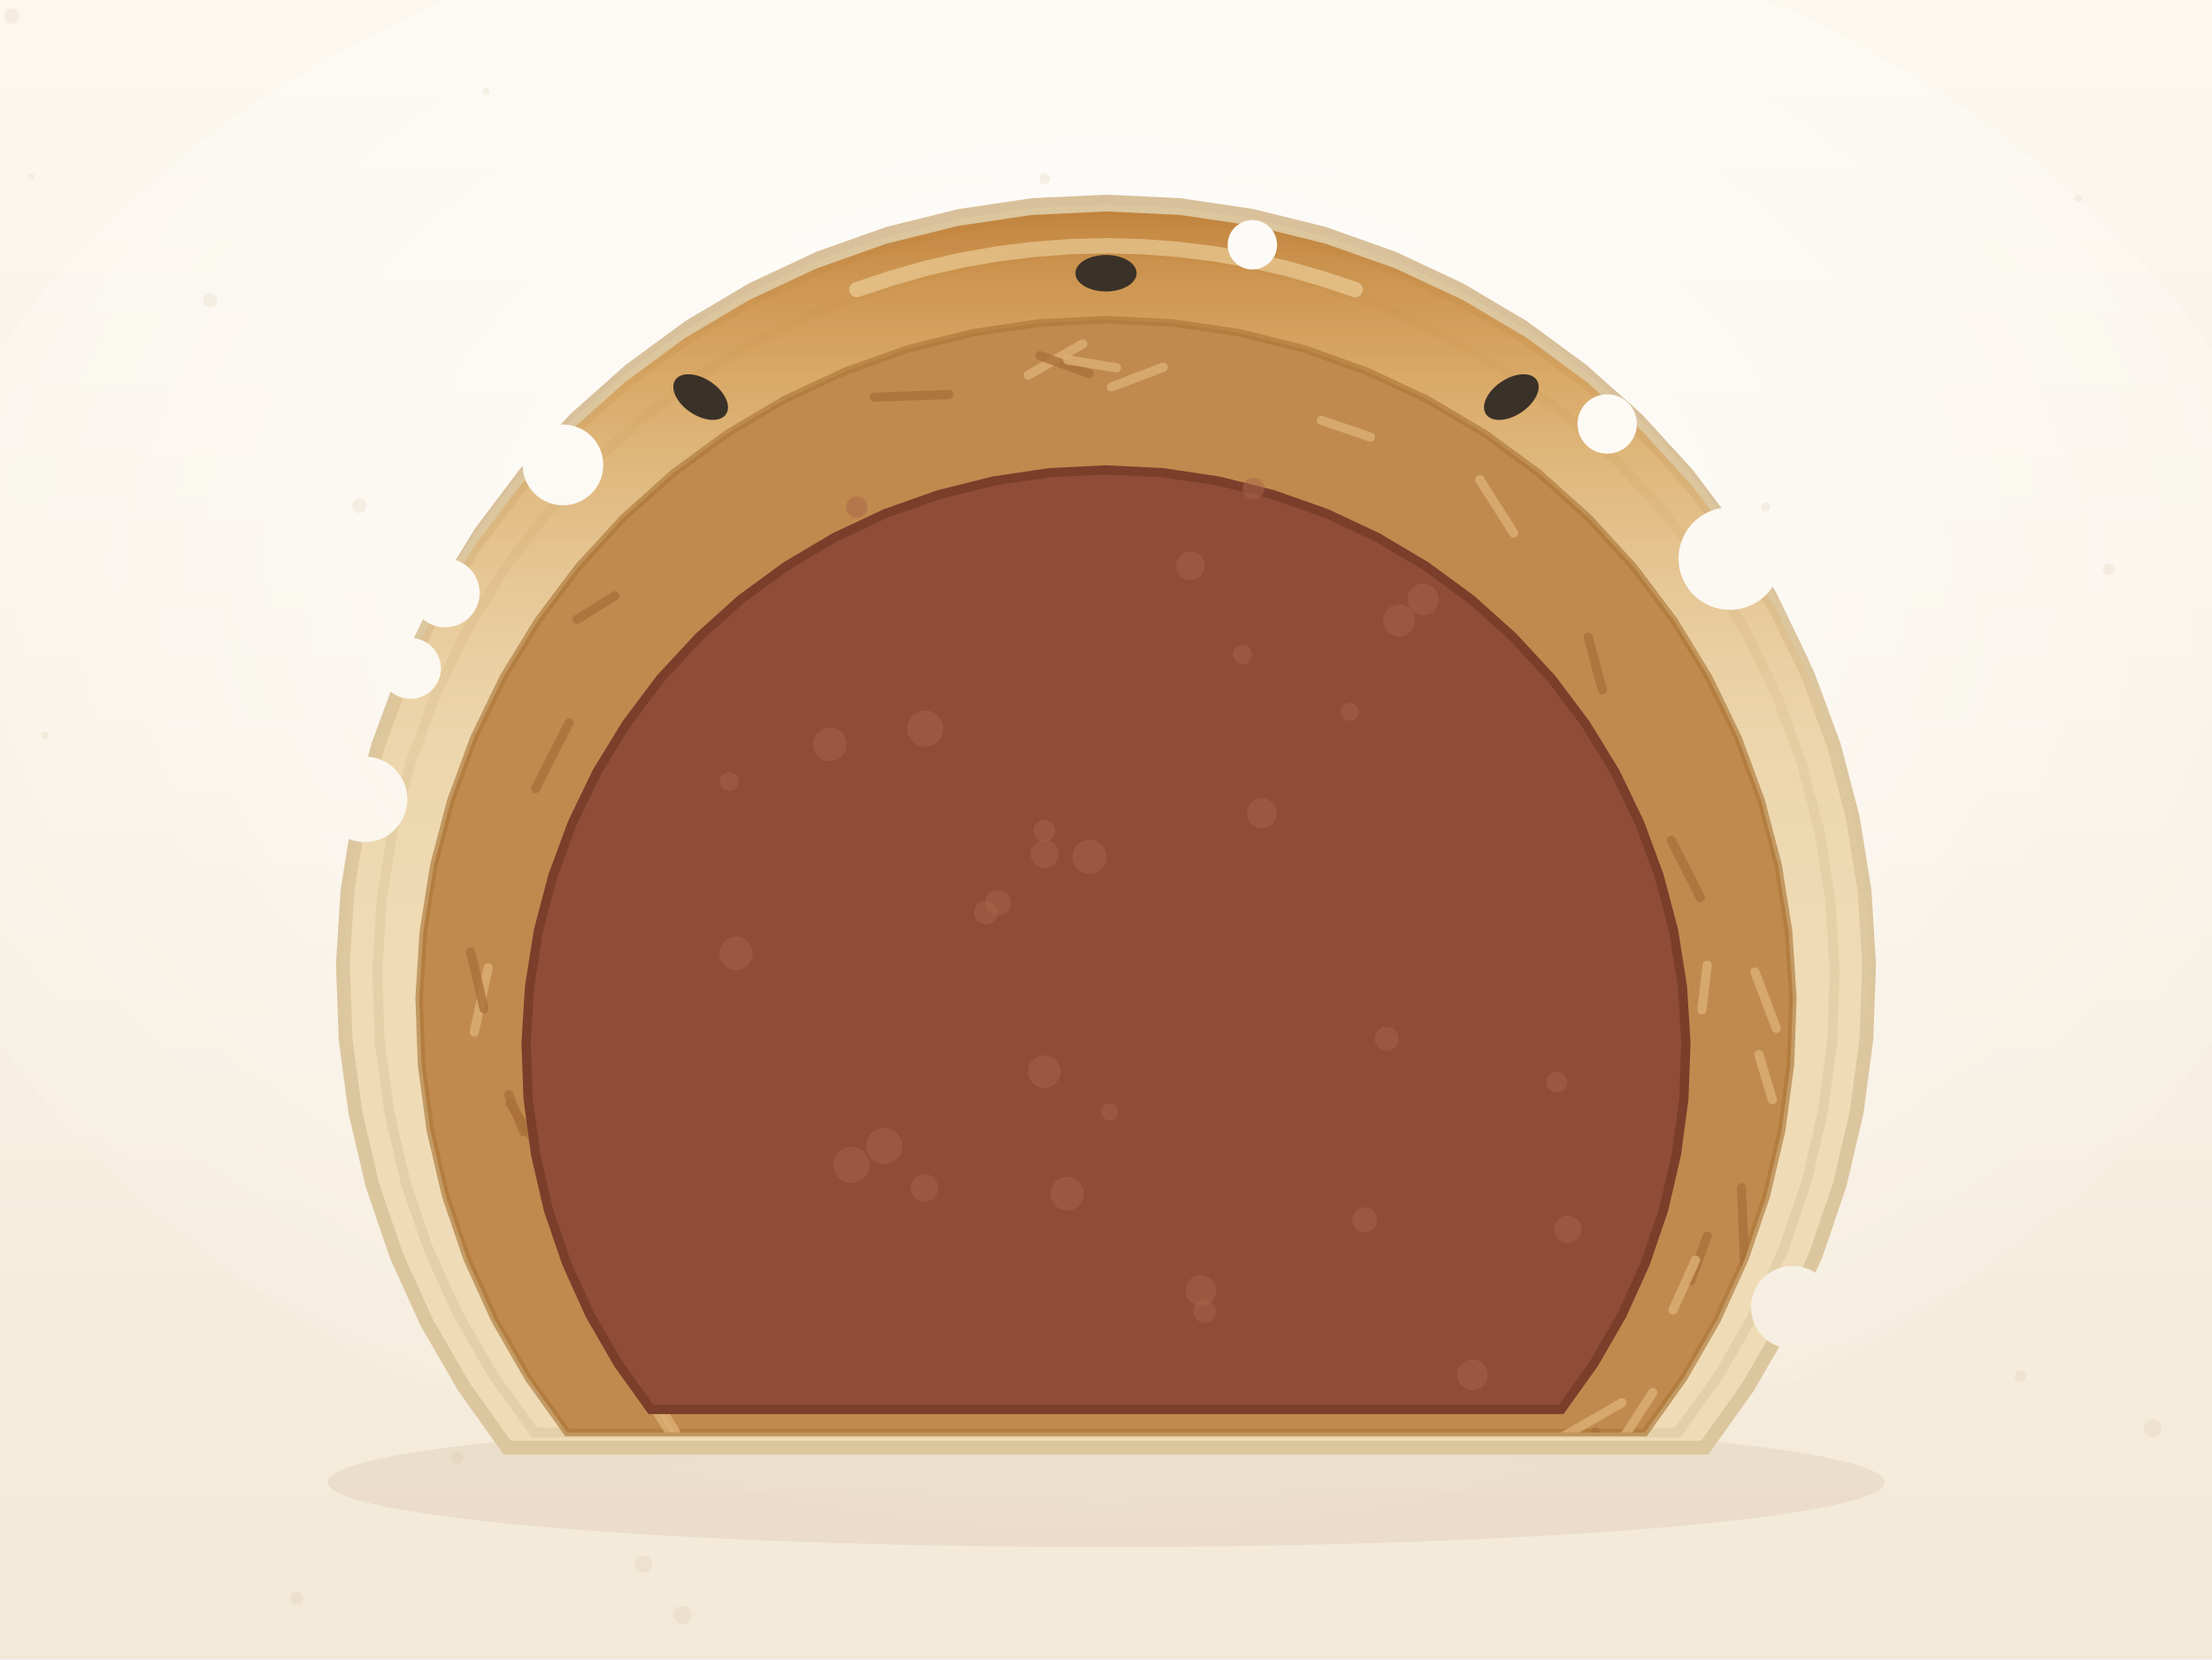
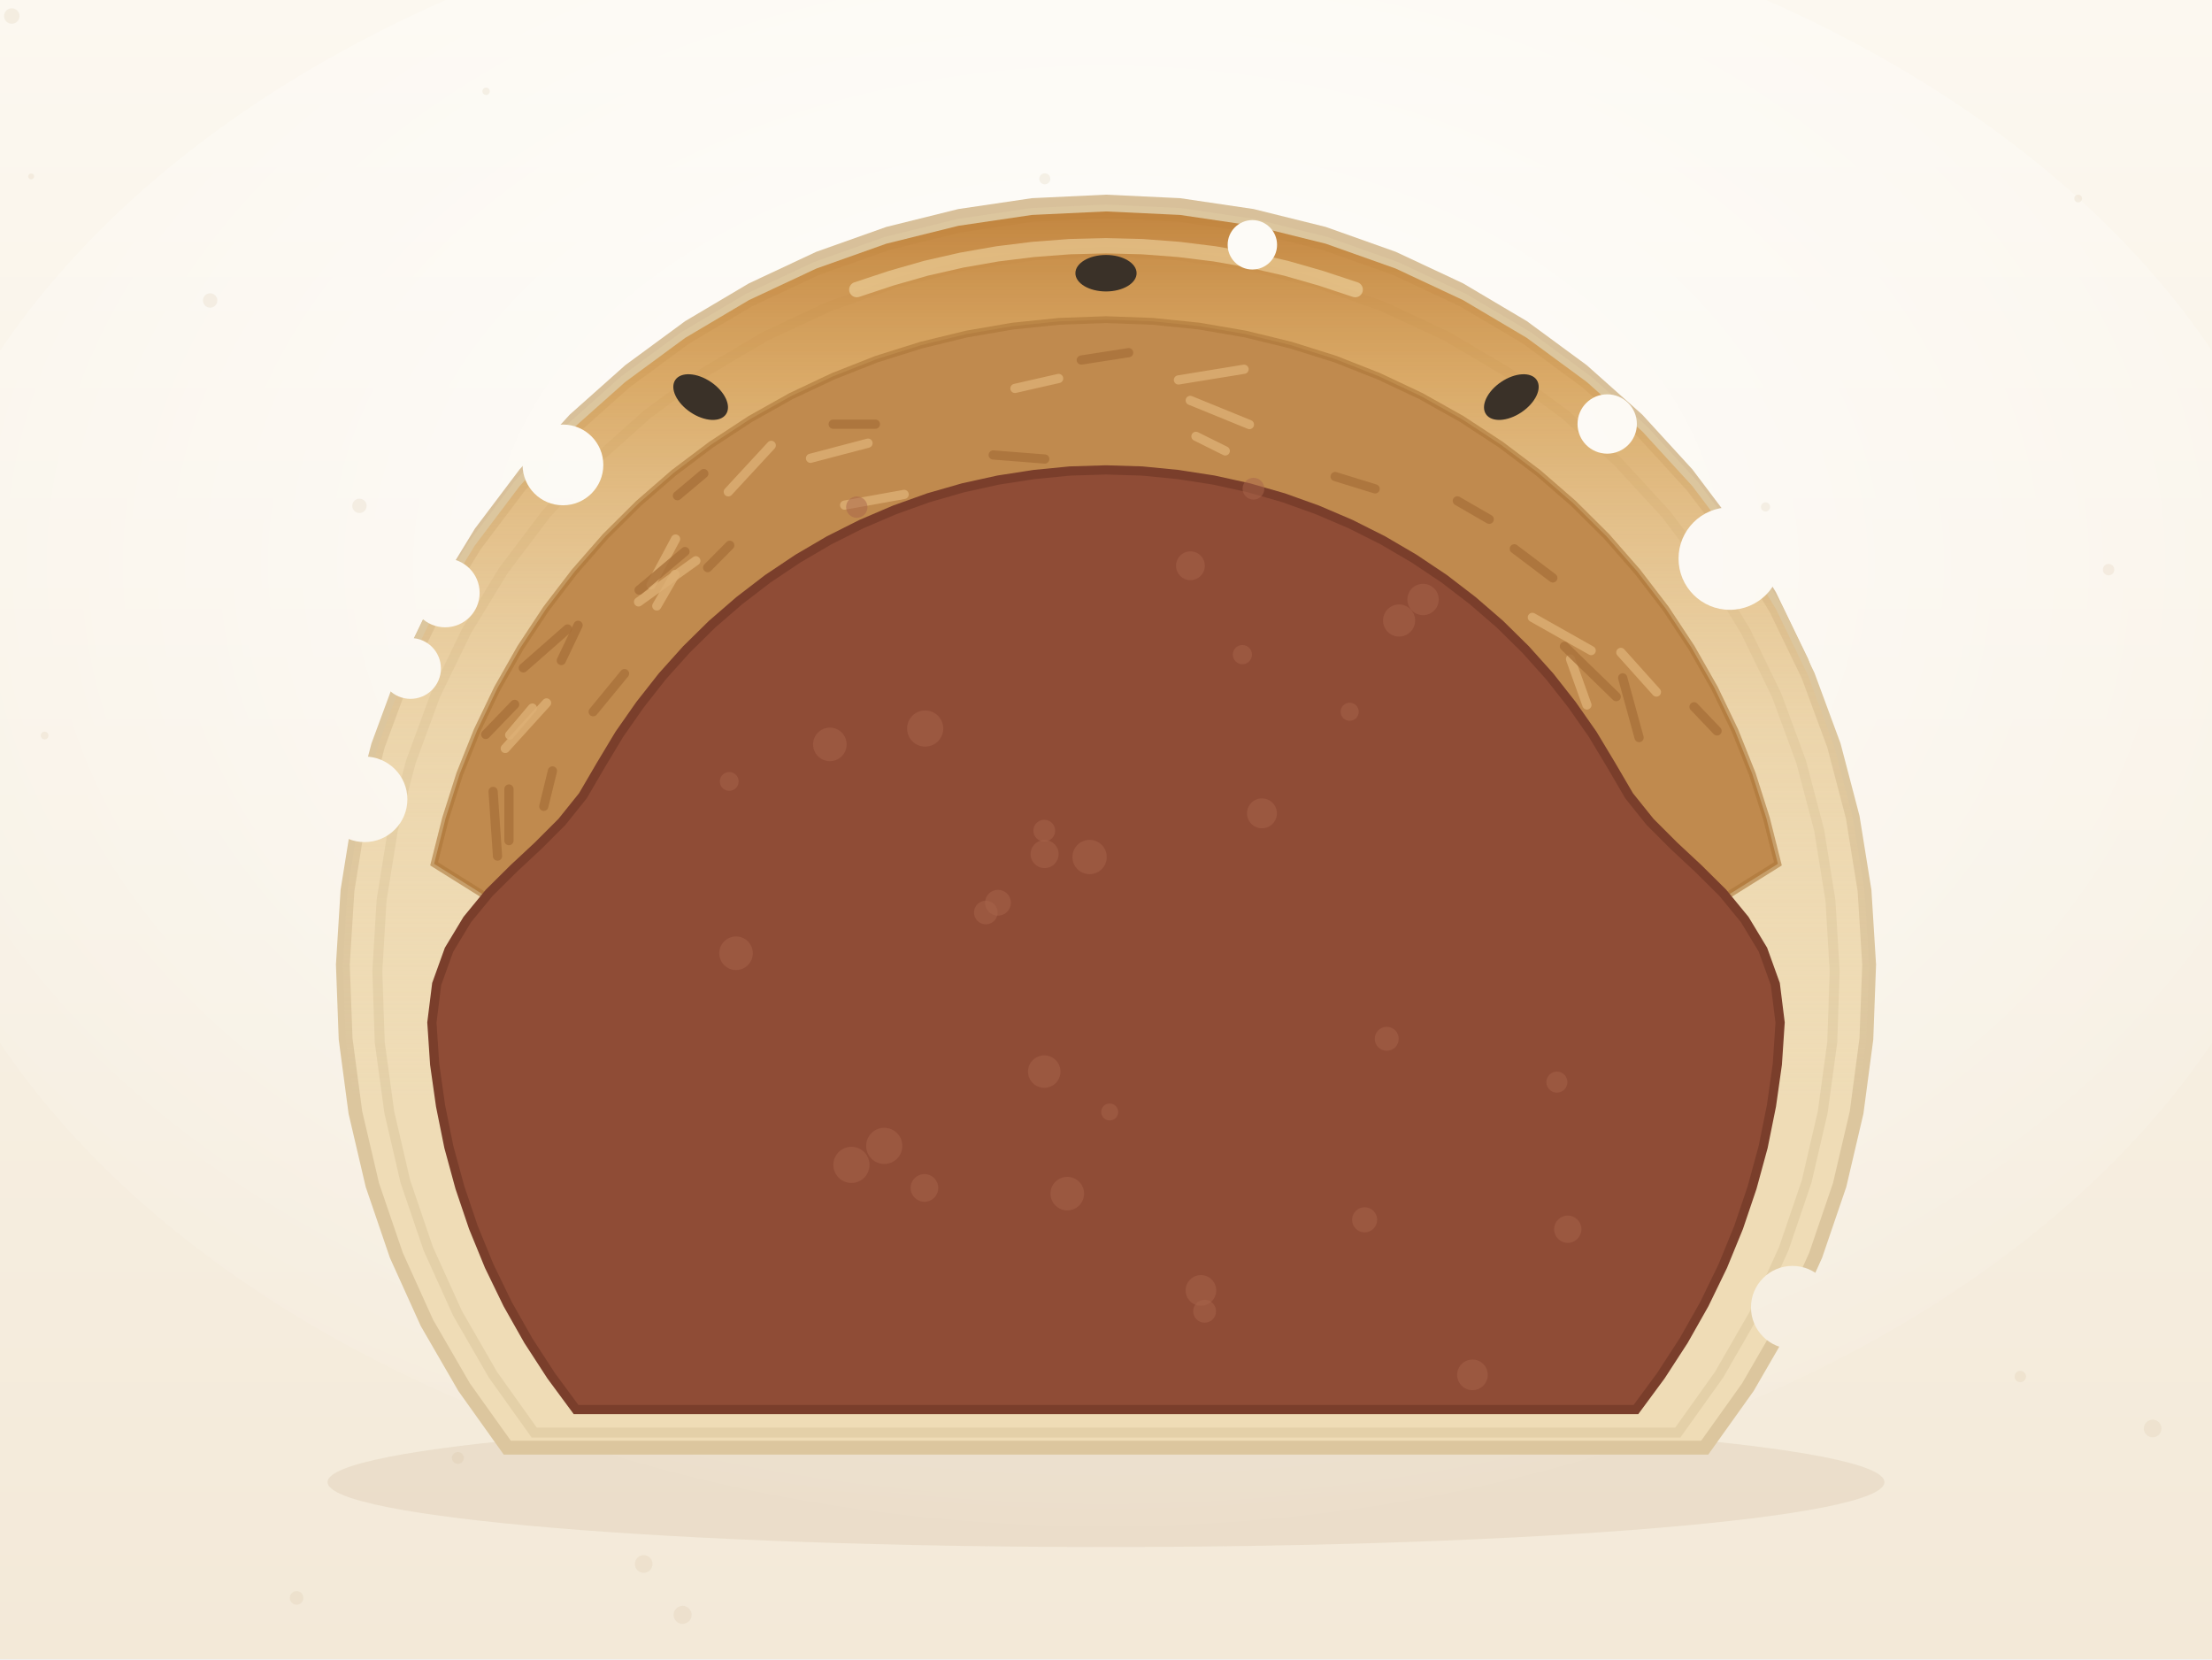
<svg xmlns="http://www.w3.org/2000/svg" viewBox="0 0 1200 900" width="1200" height="900" role="img" aria-label="红豆沙肉松酥">
  <defs>
    <linearGradient id="bg" x1="0" y1="0" x2="0" y2="1">
      <stop offset="0" stop-color="#FCF8F0" />
      <stop offset="1" stop-color="#F3E9D8" />
    </linearGradient>
    <radialGradient id="glow" cx="50%" cy="42%" r="62%">
      <stop offset="0" stop-color="#FFFFFF" stop-opacity="0.85" />
      <stop offset="1" stop-color="#FFFFFF" stop-opacity="0" />
    </radialGradient>
    <radialGradient id="yolk" cx="36%" cy="32%" r="72%">
      <stop offset="0" stop-color="#F7CE68" />
      <stop offset="1" stop-color="#DE9F1E" />
    </radialGradient>
    <radialGradient id="wash" cx="40%" cy="34%" r="70%">
      <stop offset="0" stop-color="#E9BE84" stop-opacity="0.95" />
      <stop offset="1" stop-color="#D9A75E" stop-opacity="0.75" />
    </radialGradient>
  </defs>
  <rect width="1200" height="900" fill="url(#bg)" />
  <ellipse cx="600" cy="378" rx="660" ry="450" fill="url(#glow)" />
  <circle cx="1127.4" cy="107.7" r="2.1" fill="#C9B48F" opacity="0.16" />
  <circle cx="349.2" cy="848.4" r="4.8" fill="#C9B48F" opacity="0.16" />
  <circle cx="501.6" cy="312" r="4.3" fill="#C9B48F" opacity="0.16" />
  <circle cx="884.6" cy="673.6" r="1.9" fill="#C9B48F" opacity="0.16" />
  <circle cx="798.2" cy="508" r="2.6" fill="#C9B48F" opacity="0.16" />
  <circle cx="742.2" cy="190.4" r="4.3" fill="#C9B48F" opacity="0.16" />
  <circle cx="16.9" cy="95.7" r="1.6" fill="#C9B48F" opacity="0.16" />
  <circle cx="322.1" cy="598.9" r="2.8" fill="#C9B48F" opacity="0.16" />
  <circle cx="957.8" cy="275" r="2.5" fill="#C9B48F" opacity="0.16" />
  <circle cx="24.2" cy="399" r="2.1" fill="#C9B48F" opacity="0.16" />
  <circle cx="421" cy="446" r="3" fill="#C9B48F" opacity="0.16" />
  <circle cx="248.4" cy="790.9" r="3.2" fill="#C9B48F" opacity="0.16" />
  <circle cx="6.4" cy="8.7" r="4.2" fill="#C9B48F" opacity="0.16" />
  <circle cx="195" cy="274.4" r="3.9" fill="#C9B48F" opacity="0.16" />
  <circle cx="114" cy="163" r="3.9" fill="#C9B48F" opacity="0.16" />
  <circle cx="263.7" cy="49.5" r="2" fill="#C9B48F" opacity="0.16" />
  <circle cx="1143.9" cy="309" r="3.1" fill="#C9B48F" opacity="0.16" />
  <circle cx="854.7" cy="416.4" r="1.9" fill="#C9B48F" opacity="0.16" />
  <circle cx="1096" cy="746.7" r="3.1" fill="#C9B48F" opacity="0.16" />
  <circle cx="1167.8" cy="774.9" r="4.8" fill="#C9B48F" opacity="0.16" />
  <circle cx="370.3" cy="876" r="4.9" fill="#C9B48F" opacity="0.16" />
  <circle cx="403.2" cy="525" r="5" fill="#C9B48F" opacity="0.16" />
  <circle cx="566.8" cy="97" r="3" fill="#C9B48F" opacity="0.16" />
  <circle cx="160.9" cy="866.8" r="3.7" fill="#C9B48F" opacity="0.16" />
  <circle cx="885.5" cy="509.6" r="1.7" fill="#C9B48F" opacity="0.16" />
  <circle cx="840.7" cy="300.3" r="1.9" fill="#C9B48F" opacity="0.16" />
  <g>
    <g>
      <defs>
        <mask id="nib-600-785-414" maskUnits="userSpaceOnUse" x="20.4" y="-84.1" width="1159.2" height="1159.2">
          <rect x="20.4" y="-84.1" width="1159.2" height="1159.2" fill="#fff" />
          <circle cx="241.5" cy="321.6" r="18.7" fill="#000" />
          <circle cx="679.4" cy="132.8" r="13.4" fill="#000" />
          <circle cx="972.4" cy="709.2" r="22.5" fill="#000" />
          <circle cx="222.7" cy="362.6" r="16.5" fill="#000" />
          <circle cx="305.4" cy="252.2" r="21.9" fill="#000" />
          <circle cx="938.4" cy="303" r="27.8" fill="#000" />
          <circle cx="197.8" cy="433.6" r="23.2" fill="#000" />
          <circle cx="871.9" cy="230" r="16.1" fill="#000" />
        </mask>
      </defs>
      <ellipse cx="600" cy="804" rx="422.3" ry="35.2" fill="#B79B73" opacity="0.16" />
      <g mask="url(#nib-600-785-414)">
        <path d="M 275.2 776.2 L 251.8 743.4 L 231.6 708.5 L 215 671.8 L 202 633.7 L 192.8 594.4 L 187.5 554.5 L 186 514.2 L 188.5 474 L 194.9 434.2 L 205.1 395.2 L 219.1 357.4 L 236.6 321.2 L 257.6 286.8 L 281.9 254.6 L 309.1 224.9 L 339.2 198.1 L 371.7 174.2 L 406.3 153.7 L 442.8 136.6 L 480.8 123.1 L 519.9 113.4 L 559.8 107.5 L 600 105.6 L 640.2 107.5 L 680.1 113.4 L 719.2 123.1 L 757.2 136.6 L 793.7 153.7 L 828.3 174.2 L 860.8 198.1 L 890.9 224.9 L 918.1 254.6 L 942.4 286.8 L 963.4 321.2 L 980.9 357.4 L 994.9 395.2 L 1005.1 434.2 L 1011.5 474 L 1014 514.2 L 1012.5 554.5 L 1007.2 594.4 L 998 633.7 L 985 671.8 L 968.4 708.5 L 948.2 743.4 L 924.8 776.2 Z" fill="#D8C09A" />
        <path d="M 275.2 785.3 L 251.8 752.5 L 231.6 717.6 L 215 680.9 L 202 642.8 L 192.8 603.5 L 187.5 563.6 L 186 523.3 L 188.5 483.1 L 194.9 443.3 L 205.1 404.4 L 219.1 366.5 L 236.6 330.3 L 257.6 295.9 L 281.9 263.7 L 309.1 234 L 339.2 207.2 L 371.7 183.3 L 406.3 162.8 L 442.8 145.7 L 480.8 132.2 L 519.9 122.5 L 559.8 116.6 L 600 114.7 L 640.2 116.6 L 680.1 122.5 L 719.2 132.2 L 757.2 145.7 L 793.7 162.8 L 828.3 183.3 L 860.8 207.2 L 890.9 234 L 918.1 263.7 L 942.4 295.9 L 963.4 330.3 L 980.9 366.5 L 994.9 404.4 L 1005.1 443.3 L 1011.5 483.1 L 1014 523.3 L 1012.5 563.6 L 1007.2 603.5 L 998 642.8 L 985 680.9 L 968.4 717.6 L 948.2 752.5 L 924.8 785.3 Z" fill="#EFDCB6" stroke="#DCC69E" stroke-width="7.5" />
        <path d="M 289.8 777.1 L 267.4 745.7 L 248.2 712.4 L 232.3 677.3 L 219.9 640.9 L 211.2 603.4 L 206 565.3 L 204.7 526.8 L 207 488.4 L 213.1 450.4 L 222.9 413.2 L 236.2 377.1 L 253 342.5 L 273 309.6 L 296.2 278.9 L 322.2 250.6 L 350.9 224.9 L 381.9 202.1 L 415 182.5 L 449.9 166.2 L 486.1 153.3 L 523.5 144 L 561.6 138.4 L 600 136.6 L 638.4 138.4 L 676.5 144 L 713.9 153.3 L 750.1 166.2 L 785 182.5 L 818.1 202.1 L 849.1 224.9 L 877.8 250.6 L 903.8 278.9 L 927 309.6 L 947 342.5 L 963.8 377.1 L 977.1 413.2 L 986.9 450.4 L 993 488.4 L 995.3 526.8 L 994 565.3 L 988.8 603.4 L 980.1 640.9 L 967.7 677.3 L 951.8 712.4 L 932.6 745.7 L 910.2 777.1 Z" fill="none" stroke="#E4D0A8" stroke-width="5.4" />
        <linearGradient id="wash-600-785-414" gradientUnits="userSpaceOnUse" x1="0" y1="114.7" x2="0" y2="785.3">
          <stop offset="0" stop-color="#BE7C33" stop-opacity="0.9" />
          <stop offset="0.14" stop-color="#D2974A" stop-opacity="0.72" />
          <stop offset="0.42" stop-color="#E6C795" stop-opacity="0.34" />
          <stop offset="0.72" stop-color="#EFDCB6" stop-opacity="0" />
        </linearGradient>
        <path d="M 275.2 785.3 L 251.8 752.5 L 231.6 717.6 L 215 680.9 L 202 642.8 L 192.8 603.5 L 187.5 563.6 L 186 523.3 L 188.5 483.1 L 194.9 443.3 L 205.1 404.4 L 219.1 366.5 L 236.6 330.3 L 257.6 295.9 L 281.9 263.7 L 309.1 234 L 339.2 207.2 L 371.7 183.3 L 406.3 162.8 L 442.8 145.7 L 480.8 132.2 L 519.9 122.5 L 559.8 116.6 L 600 114.7 L 640.2 116.6 L 680.1 122.5 L 719.2 132.2 L 757.2 145.7 L 793.7 162.8 L 828.3 183.3 L 860.8 207.2 L 890.9 234 L 918.1 263.7 L 942.4 295.9 L 963.4 330.3 L 980.9 366.5 L 994.9 404.4 L 1005.1 443.3 L 1011.5 483.1 L 1014 523.3 L 1012.5 563.6 L 1007.2 603.5 L 998 642.8 L 985 680.9 L 968.4 717.6 L 948.2 752.5 L 924.8 785.3 Z" fill="url(#wash-600-785-414)" />
        <path d="M 464.8 157.1 L 483.5 150.9 L 502.4 145.5 L 521.7 141.1 L 541.1 137.7 L 560.6 135.3 L 580.3 133.8 L 600 133.3 L 619.7 133.8 L 639.4 135.3 L 658.9 137.7 L 678.3 141.1 L 697.6 145.5 L 716.5 150.9 L 735.2 157.1" fill="none" stroke="#F7E3B4" stroke-width="8.3" stroke-linecap="round" opacity="0.5" />
        <clipPath id="floss-600-785-414">
-           <path d="M 307.7 777.1 L 286.6 747.5 L 268.5 716.1 L 253.5 683.1 L 241.8 648.8 L 233.5 613.4 L 228.7 577.5 L 227.4 541.3 L 229.7 505.1 L 235.4 469.3 L 244.6 434.2 L 257.2 400.1 L 273 367.5 L 291.9 336.6 L 313.7 307.6 L 338.2 280.9 L 365.2 256.7 L 394.5 235.2 L 425.7 216.7 L 458.5 201.4 L 492.7 189.2 L 527.9 180.5 L 563.8 175.2 L 600 173.4 L 636.2 175.2 L 672.1 180.5 L 707.3 189.2 L 741.5 201.4 L 774.3 216.7 L 805.5 235.2 L 834.8 256.7 L 861.8 280.9 L 886.3 307.6 L 908.1 336.6 L 927 367.5 L 942.8 400.1 L 955.4 434.2 L 964.6 469.3 L 970.3 505.1 L 972.6 541.3 L 971.3 577.5 L 966.5 613.4 L 958.2 648.8 L 946.5 683.1 L 931.5 716.1 L 913.4 747.5 L 892.3 777.1 Z" />
+           <path d="M 235.5 468.6 L 241.7 444 L 249.4 419.8 L 258.8 396.3 L 269.8 373.4 L 282.3 351.4 L 296.3 330.2 L 311.7 310.1 L 328.4 291 L 346.4 273.1 L 365.5 256.5 L 385.8 241.2 L 407 227.3 L 429.1 214.9 L 452 204.1 L 475.6 194.8 L 499.8 187.2 L 524.4 181.2 L 549.4 176.9 L 574.7 174.3 L 600 173.4 L 625.3 174.3 L 650.6 176.9 L 675.6 181.2 L 700.2 187.2 L 724.4 194.8 L 748 204.1 L 770.9 214.9 L 793 227.3 L 814.2 241.2 L 834.5 256.5 L 853.6 273.1 L 871.6 291 L 888.3 310.1 L 903.7 330.2 L 917.7 351.4 L 930.2 373.4 L 941.2 396.3 L 950.6 419.8 L 958.3 444 L 964.5 468.6 L 907.8 504.1 L 902.6 483.4 L 896 463 L 888.1 443.1 L 878.8 423.8 L 868.3 405.2 L 856.5 387.3 L 843.5 370.3 L 829.4 354.2 L 814.2 339.1 L 798 325 L 780.9 312.1 L 763 300.4 L 744.3 290 L 725 280.8 L 705 273 L 684.6 266.5 L 663.8 261.5 L 642.7 257.8 L 621.4 255.7 L 600 254.9 L 578.6 255.7 L 557.3 257.8 L 536.2 261.5 L 515.4 266.5 L 495 273 L 475 280.8 L 455.7 290 L 437 300.4 L 419.1 312.1 L 402 325 L 385.8 339.1 L 370.6 354.2 L 356.5 370.3 L 343.5 387.3 L 331.7 405.2 L 321.2 423.8 L 311.9 443.1 L 304 463 L 297.4 483.4 L 292.2 504.1 Z" />
        </clipPath>
-         <path d="M 307.7 777.1 L 286.6 747.5 L 268.5 716.1 L 253.5 683.1 L 241.8 648.8 L 233.5 613.4 L 228.7 577.5 L 227.4 541.3 L 229.7 505.1 L 235.4 469.3 L 244.6 434.2 L 257.2 400.1 L 273 367.5 L 291.9 336.6 L 313.7 307.6 L 338.2 280.9 L 365.2 256.7 L 394.5 235.2 L 425.7 216.7 L 458.5 201.4 L 492.7 189.2 L 527.9 180.5 L 563.8 175.2 L 600 173.4 L 636.2 175.2 L 672.1 180.5 L 707.3 189.2 L 741.5 201.4 L 774.3 216.7 L 805.5 235.2 L 834.8 256.7 L 861.8 280.9 L 886.3 307.6 L 908.1 336.6 L 927 367.5 L 942.8 400.1 L 955.4 434.2 L 964.6 469.3 L 970.3 505.1 L 972.6 541.3 L 971.3 577.5 L 966.5 613.4 L 958.2 648.8 L 946.5 683.1 L 931.5 716.1 L 913.4 747.5 L 892.3 777.1 Z" fill="#C08A4E" />
-         <path d="M 307.7 777.1 L 286.6 747.5 L 268.5 716.1 L 253.5 683.1 L 241.8 648.8 L 233.5 613.4 L 228.7 577.5 L 227.4 541.3 L 229.7 505.1 L 235.4 469.3 L 244.6 434.2 L 257.2 400.1 L 273 367.5 L 291.9 336.6 L 313.7 307.6 L 338.2 280.9 L 365.2 256.7 L 394.5 235.2 L 425.7 216.7 L 458.5 201.4 L 492.7 189.2 L 527.9 180.5 L 563.8 175.2 L 600 173.4 L 636.2 175.2 L 672.1 180.5 L 707.3 189.2 L 741.5 201.4 L 774.3 216.7 L 805.5 235.2 L 834.8 256.7 L 861.8 280.9 L 886.3 307.6 L 908.1 336.6 L 927 367.5 L 942.8 400.1 L 955.4 434.2 L 964.6 469.3 L 970.3 505.1 L 972.6 541.3 L 971.3 577.5 L 966.5 613.4 L 958.2 648.8 L 946.5 683.1 L 931.5 716.1 L 913.4 747.5 L 892.3 777.1 Z" fill="none" stroke="#AC7638" stroke-width="4.1" opacity="0.65" />
+         <path d="M 235.5 468.6 L 241.7 444 L 249.4 419.8 L 258.8 396.3 L 269.8 373.4 L 282.3 351.4 L 296.3 330.2 L 311.7 310.1 L 328.4 291 L 346.4 273.1 L 365.5 256.5 L 385.8 241.2 L 407 227.3 L 429.1 214.9 L 452 204.1 L 475.6 194.8 L 499.8 187.2 L 524.4 181.2 L 549.4 176.9 L 574.7 174.3 L 600 173.4 L 625.3 174.3 L 650.6 176.9 L 675.6 181.2 L 700.2 187.2 L 724.4 194.8 L 748 204.1 L 770.9 214.9 L 793 227.3 L 814.2 241.2 L 834.5 256.5 L 853.6 273.1 L 871.6 291 L 888.3 310.1 L 903.7 330.2 L 917.7 351.4 L 930.2 373.4 L 941.2 396.3 L 950.6 419.8 L 958.3 444 L 964.5 468.6 L 907.8 504.1 L 902.6 483.4 L 896 463 L 888.1 443.1 L 878.8 423.8 L 868.3 405.2 L 856.5 387.3 L 843.5 370.3 L 829.4 354.2 L 814.2 339.1 L 798 325 L 780.9 312.1 L 763 300.4 L 744.3 290 L 725 280.8 L 705 273 L 684.6 266.5 L 663.8 261.5 L 642.7 257.8 L 621.4 255.7 L 600 254.9 L 578.6 255.7 L 557.3 257.8 L 536.2 261.5 L 515.4 266.5 L 495 273 L 475 280.8 L 455.7 290 L 437 300.4 L 419.1 312.1 L 402 325 L 385.8 339.1 L 370.6 354.2 L 356.5 370.3 L 343.5 387.3 L 331.7 405.2 L 321.2 423.8 L 311.9 443.1 L 304 463 L 297.4 483.4 L 292.2 504.1 Z" fill="#C08A4E" />
+         <path d="M 235.5 468.6 L 241.7 444 L 249.4 419.8 L 258.8 396.3 L 269.8 373.4 L 282.3 351.4 L 296.3 330.2 L 311.7 310.1 L 328.4 291 L 346.4 273.1 L 365.5 256.5 L 385.8 241.2 L 407 227.3 L 429.1 214.9 L 452 204.1 L 475.6 194.8 L 499.8 187.2 L 524.4 181.2 L 549.4 176.9 L 574.7 174.3 L 600 173.4 L 625.3 174.3 L 650.6 176.9 L 675.6 181.2 L 700.2 187.2 L 724.4 194.8 L 748 204.1 L 770.9 214.9 L 793 227.3 L 814.2 241.2 L 834.5 256.5 L 853.6 273.1 L 871.6 291 L 888.3 310.1 L 903.7 330.2 L 917.7 351.4 L 930.2 373.4 L 941.2 396.3 L 950.6 419.8 L 958.3 444 L 964.5 468.6 L 907.8 504.1 L 902.6 483.4 L 896 463 L 888.1 443.1 L 878.8 423.8 L 868.3 405.2 L 856.5 387.3 L 843.5 370.3 L 829.4 354.2 L 814.2 339.1 L 798 325 L 780.9 312.1 L 763 300.4 L 744.3 290 L 725 280.8 L 705 273 L 684.6 266.5 L 663.8 261.5 L 642.7 257.8 L 621.4 255.7 L 600 254.9 L 578.6 255.7 L 557.3 257.8 L 536.2 261.5 L 515.4 266.5 L 495 273 L 475 280.8 L 455.7 290 L 437 300.4 L 419.1 312.1 L 402 325 L 385.8 339.1 L 370.6 354.2 L 356.5 370.3 L 343.5 387.3 L 331.7 405.2 L 321.2 423.8 L 311.9 443.1 L 304 463 L 297.4 483.4 L 292.2 504.1 Z" fill="none" stroke="#AC7638" stroke-width="3.7" opacity="0.6" />
        <g clip-path="url(#floss-600-785-414)">
-           <line x1="290.5" y1="427.8" x2="308.7" y2="392.2" stroke="#A9713A" stroke-width="5" stroke-linecap="round" opacity="0.8" />
-           <line x1="474.3" y1="215.5" x2="514.7" y2="214" stroke="#A9713A" stroke-width="5" stroke-linecap="round" opacity="0.8" />
-           <line x1="802.8" y1="260.2" x2="821.1" y2="289.1" stroke="#DDAF74" stroke-width="5" stroke-linecap="round" opacity="0.8" />
-           <line x1="446.6" y1="861.8" x2="416.2" y2="835.8" stroke="#A9713A" stroke-width="5" stroke-linecap="round" opacity="0.8" />
-           <line x1="796.1" y1="850.9" x2="765.5" y2="870.9" stroke="#DDAF74" stroke-width="5" stroke-linecap="round" opacity="0.8" />
-           <line x1="605.5" y1="898.2" x2="567.2" y2="911.1" stroke="#DDAF74" stroke-width="5" stroke-linecap="round" opacity="0.8" />
-           <line x1="865.7" y1="776.8" x2="853.7" y2="800" stroke="#A9713A" stroke-width="5" stroke-linecap="round" opacity="0.8" />
-           <line x1="416.2" y1="818.2" x2="392.7" y2="790.9" stroke="#DDAF74" stroke-width="5" stroke-linecap="round" opacity="0.8" />
-           <line x1="557.8" y1="203.5" x2="587.4" y2="186.5" stroke="#DDAF74" stroke-width="5" stroke-linecap="round" opacity="0.8" />
-           <line x1="954.2" y1="572.1" x2="961.5" y2="596.5" stroke="#DDAF74" stroke-width="5" stroke-linecap="round" opacity="0.8" />
-           <line x1="432.9" y1="837.3" x2="405.3" y2="806.9" stroke="#A9713A" stroke-width="5" stroke-linecap="round" opacity="0.8" />
-           <line x1="367.3" y1="783.2" x2="344.8" y2="747.3" stroke="#DDAF74" stroke-width="5" stroke-linecap="round" opacity="0.8" />
-           <line x1="896.6" y1="755.4" x2="875" y2="788.8" stroke="#DDAF74" stroke-width="5" stroke-linecap="round" opacity="0.8" />
-           <line x1="681.3" y1="875.7" x2="652.7" y2="877.3" stroke="#DDAF74" stroke-width="5" stroke-linecap="round" opacity="0.8" />
-           <line x1="563.8" y1="877.9" x2="521.7" y2="880.7" stroke="#DDAF74" stroke-width="5" stroke-linecap="round" opacity="0.8" />
-           <line x1="284" y1="613.9" x2="276" y2="593.8" stroke="#A9713A" stroke-width="5" stroke-linecap="round" opacity="0.8" />
-           <line x1="926.2" y1="670.5" x2="917.2" y2="694.8" stroke="#A9713A" stroke-width="5" stroke-linecap="round" opacity="0.8" />
-           <line x1="257.3" y1="559.9" x2="264.8" y2="525" stroke="#DDAF74" stroke-width="5" stroke-linecap="round" opacity="0.8" />
-           <line x1="726.2" y1="866.7" x2="703.5" y2="868.3" stroke="#A9713A" stroke-width="5" stroke-linecap="round" opacity="0.8" />
-           <line x1="906.7" y1="455.8" x2="922.4" y2="486.9" stroke="#A9713A" stroke-width="5" stroke-linecap="round" opacity="0.8" />
-           <line x1="819.6" y1="794.5" x2="804.6" y2="814.6" stroke="#A9713A" stroke-width="5" stroke-linecap="round" opacity="0.8" />
-           <line x1="402.6" y1="795.1" x2="383" y2="789.4" stroke="#DDAF74" stroke-width="5" stroke-linecap="round" opacity="0.8" />
-           <line x1="952.1" y1="527.3" x2="963.6" y2="557.8" stroke="#DDAF74" stroke-width="5" stroke-linecap="round" opacity="0.8" />
-           <line x1="560.4" y1="878.3" x2="527.6" y2="860.9" stroke="#A9713A" stroke-width="5" stroke-linecap="round" opacity="0.8" />
-           <line x1="944.7" y1="644.3" x2="946.5" y2="685.7" stroke="#A9713A" stroke-width="5" stroke-linecap="round" opacity="0.8" />
-           <line x1="601.4" y1="904.8" x2="580.8" y2="911" stroke="#A9713A" stroke-width="5" stroke-linecap="round" opacity="0.8" />
-           <line x1="926.1" y1="523.6" x2="923.3" y2="547.8" stroke="#DDAF74" stroke-width="5" stroke-linecap="round" opacity="0.8" />
-           <line x1="417.5" y1="816.4" x2="380.1" y2="808.3" stroke="#DDAF74" stroke-width="5" stroke-linecap="round" opacity="0.8" />
-           <line x1="716.8" y1="228" x2="743.5" y2="237.1" stroke="#DDAF74" stroke-width="5" stroke-linecap="round" opacity="0.8" />
-           <line x1="375.3" y1="791.5" x2="355.4" y2="758.6" stroke="#DDAF74" stroke-width="5" stroke-linecap="round" opacity="0.8" />
-           <line x1="427" y1="830.7" x2="405.8" y2="799.4" stroke="#DDAF74" stroke-width="5" stroke-linecap="round" opacity="0.8" />
-           <line x1="603" y1="209.9" x2="631" y2="199.2" stroke="#DDAF74" stroke-width="5" stroke-linecap="round" opacity="0.8" />
-           <line x1="262.6" y1="547.2" x2="255.3" y2="516.4" stroke="#A9713A" stroke-width="5" stroke-linecap="round" opacity="0.8" />
-           <line x1="879.9" y1="760.9" x2="843.5" y2="781.9" stroke="#DDAF74" stroke-width="5" stroke-linecap="round" opacity="0.8" />
-           <line x1="760.7" y1="823.5" x2="742.1" y2="845.6" stroke="#A9713A" stroke-width="5" stroke-linecap="round" opacity="0.8" />
-           <line x1="293.6" y1="624.6" x2="276.6" y2="598.6" stroke="#A9713A" stroke-width="5" stroke-linecap="round" opacity="0.8" />
-           <line x1="564.2" y1="192.9" x2="590.8" y2="202.7" stroke="#A9713A" stroke-width="5" stroke-linecap="round" opacity="0.8" />
-           <line x1="827.1" y1="804.5" x2="804.6" y2="819.8" stroke="#A9713A" stroke-width="5" stroke-linecap="round" opacity="0.8" />
-           <line x1="414.3" y1="864.4" x2="381.9" y2="843.1" stroke="#DDAF74" stroke-width="5" stroke-linecap="round" opacity="0.8" />
-           <line x1="489.3" y1="865.9" x2="466" y2="862" stroke="#DDAF74" stroke-width="5" stroke-linecap="round" opacity="0.8" />
-           <line x1="579.2" y1="195.2" x2="605.6" y2="199.5" stroke="#DDAF74" stroke-width="5" stroke-linecap="round" opacity="0.8" />
-           <line x1="689.8" y1="876.2" x2="658.5" y2="882.5" stroke="#DDAF74" stroke-width="5" stroke-linecap="round" opacity="0.8" />
-           <line x1="861.6" y1="345.6" x2="869.3" y2="374.3" stroke="#A9713A" stroke-width="5" stroke-linecap="round" opacity="0.8" />
-           <line x1="919.8" y1="683.6" x2="907.6" y2="710.7" stroke="#DDAF74" stroke-width="5" stroke-linecap="round" opacity="0.8" />
-           <line x1="780.1" y1="831.3" x2="752.7" y2="856.7" stroke="#A9713A" stroke-width="5" stroke-linecap="round" opacity="0.8" />
-           <line x1="313.1" y1="335.9" x2="333.6" y2="323.2" stroke="#A9713A" stroke-width="5" stroke-linecap="round" opacity="0.8" />
+           <line x1="648.8" y1="236.7" x2="664.7" y2="244.6" stroke="#DDAF74" stroke-width="5" stroke-linecap="round" opacity="0.8" />
+           <line x1="639.3" y1="206.1" x2="674.9" y2="200.3" stroke="#DDAF74" stroke-width="5" stroke-linecap="round" opacity="0.8" />
+           <line x1="879.3" y1="353.9" x2="898.6" y2="375.4" stroke="#DDAF74" stroke-width="5" stroke-linecap="round" opacity="0.8" />
+           <line x1="852" y1="357.5" x2="860.9" y2="382.4" stroke="#DDAF74" stroke-width="5" stroke-linecap="round" opacity="0.8" />
+           <line x1="831.3" y1="334.9" x2="863.2" y2="352.9" stroke="#DDAF74" stroke-width="5" stroke-linecap="round" opacity="0.8" />
+           <line x1="304.5" y1="358.3" x2="313.6" y2="339.2" stroke="#A9713A" stroke-width="5" stroke-linecap="round" opacity="0.8" />
+           <line x1="274.1" y1="406" x2="296.5" y2="381.3" stroke="#DDAF74" stroke-width="5" stroke-linecap="round" opacity="0.8" />
+           <line x1="269.9" y1="464.4" x2="267.5" y2="429.3" stroke="#A9713A" stroke-width="5" stroke-linecap="round" opacity="0.8" />
+           <line x1="395.1" y1="266.8" x2="418.4" y2="241.6" stroke="#DDAF74" stroke-width="5" stroke-linecap="round" opacity="0.8" />
+           <line x1="346.4" y1="326.5" x2="377.5" y2="304.2" stroke="#DDAF74" stroke-width="5" stroke-linecap="round" opacity="0.8" />
+           <line x1="283.9" y1="362.3" x2="307.9" y2="341.2" stroke="#A9713A" stroke-width="5" stroke-linecap="round" opacity="0.8" />
+           <line x1="452" y1="230.1" x2="474.9" y2="230.1" stroke="#A9713A" stroke-width="5" stroke-linecap="round" opacity="0.8" />
+           <line x1="367.5" y1="268.9" x2="381.8" y2="256.9" stroke="#A9713A" stroke-width="5" stroke-linecap="round" opacity="0.8" />
+           <line x1="321.8" y1="386.1" x2="338.8" y2="365.4" stroke="#A9713A" stroke-width="5" stroke-linecap="round" opacity="0.8" />
+           <line x1="439.7" y1="248.6" x2="470.9" y2="240.4" stroke="#DDAF74" stroke-width="5" stroke-linecap="round" opacity="0.8" />
+           <line x1="356.3" y1="328.7" x2="366.2" y2="311.6" stroke="#DDAF74" stroke-width="5" stroke-linecap="round" opacity="0.8" />
+           <line x1="295" y1="437.4" x2="299.7" y2="418.2" stroke="#A9713A" stroke-width="5" stroke-linecap="round" opacity="0.8" />
+           <line x1="383.9" y1="307.9" x2="395.9" y2="295.8" stroke="#A9713A" stroke-width="5" stroke-linecap="round" opacity="0.8" />
+           <line x1="276.5" y1="398.7" x2="288.8" y2="384.1" stroke="#DDAF74" stroke-width="5" stroke-linecap="round" opacity="0.8" />
+           <line x1="880.3" y1="367.7" x2="889.2" y2="400.1" stroke="#A9713A" stroke-width="5" stroke-linecap="round" opacity="0.8" />
+           <line x1="263.5" y1="398.4" x2="279.2" y2="382.1" stroke="#A9713A" stroke-width="5" stroke-linecap="round" opacity="0.8" />
+           <line x1="848.7" y1="350.6" x2="876.8" y2="377.9" stroke="#A9713A" stroke-width="5" stroke-linecap="round" opacity="0.8" />
+           <line x1="724.3" y1="258.5" x2="746" y2="265.2" stroke="#A9713A" stroke-width="5" stroke-linecap="round" opacity="0.8" />
+           <line x1="821.5" y1="297.7" x2="842.4" y2="313.5" stroke="#A9713A" stroke-width="5" stroke-linecap="round" opacity="0.8" />
+           <line x1="645.7" y1="217.2" x2="677.8" y2="230.3" stroke="#DDAF74" stroke-width="5" stroke-linecap="round" opacity="0.8" />
+           <line x1="458.2" y1="274" x2="490.5" y2="268.2" stroke="#DDAF74" stroke-width="5" stroke-linecap="round" opacity="0.8" />
+           <line x1="538.8" y1="246.8" x2="566.8" y2="249" stroke="#A9713A" stroke-width="5" stroke-linecap="round" opacity="0.8" />
+           <line x1="353.2" y1="317.3" x2="366.5" y2="292.4" stroke="#DDAF74" stroke-width="5" stroke-linecap="round" opacity="0.8" />
+           <line x1="919" y1="383.4" x2="931.5" y2="396.5" stroke="#A9713A" stroke-width="5" stroke-linecap="round" opacity="0.8" />
+           <line x1="276.1" y1="456" x2="276.1" y2="428" stroke="#A9713A" stroke-width="5" stroke-linecap="round" opacity="0.8" />
+           <line x1="790.6" y1="271.7" x2="807.9" y2="281.7" stroke="#A9713A" stroke-width="5" stroke-linecap="round" opacity="0.8" />
+           <line x1="550.6" y1="210.7" x2="574.3" y2="205.3" stroke="#DDAF74" stroke-width="5" stroke-linecap="round" opacity="0.8" />
+           <line x1="586.6" y1="195.3" x2="612.3" y2="191.3" stroke="#A9713A" stroke-width="5" stroke-linecap="round" opacity="0.8" />
+           <line x1="346.7" y1="320.1" x2="371.6" y2="299.2" stroke="#A9713A" stroke-width="5" stroke-linecap="round" opacity="0.8" />
        </g>
-         <path d="M 353.1 764.6 L 335.3 739.7 L 320 713.2 L 307.4 685.3 L 297.5 656.3 L 290.6 626.5 L 286.5 596.1 L 285.4 565.5 L 287.3 535 L 292.1 504.7 L 299.9 475.1 L 310.5 446.4 L 323.8 418.8 L 339.8 392.7 L 358.2 368.2 L 379 345.7 L 401.8 325.2 L 426.5 307.1 L 452.8 291.5 L 480.5 278.5 L 509.4 268.3 L 539.1 260.9 L 569.4 256.4 L 600 254.9 L 630.6 256.4 L 660.9 260.9 L 690.6 268.3 L 719.5 278.5 L 747.2 291.5 L 773.5 307.1 L 798.2 325.2 L 821 345.7 L 841.8 368.2 L 860.2 392.7 L 876.2 418.8 L 889.5 446.4 L 900.1 475.1 L 907.9 504.7 L 912.7 535 L 914.6 565.5 L 913.5 596.1 L 909.4 626.5 L 902.5 656.3 L 892.6 685.3 L 880 713.2 L 864.7 739.7 L 846.9 764.6 Z" fill="#8F4C36" stroke="#7A3E2B" stroke-width="5" />
+         <path d="M 312.5 764.6 L 299 746.3 L 286.6 727.2 L 275.4 707.4 L 265.4 686.8 L 256.8 665.8 L 249.5 644.2 L 243.5 622.2 L 239 599.9 L 235.8 577.3 L 234.3 554.7 L 236.9 533.8 L 243.6 515.2 L 253.5 498.8 L 265.4 484.3 L 278.6 471.2 L 292 458.7 L 304.8 445.9 L 316.2 431.7 L 325.9 415.1 L 336 398.3 L 347.2 382.3 L 359.3 366.9 L 372.4 352.3 L 386.3 338.6 L 401.1 325.8 L 416.6 313.9 L 432.9 303 L 449.8 293.1 L 467.3 284.3 L 485.3 276.6 L 503.7 270 L 522.5 264.6 L 541.6 260.4 L 561 257.4 L 580.4 255.5 L 600 254.9 L 619.6 255.5 L 639 257.4 L 658.4 260.4 L 677.5 264.6 L 696.3 270 L 714.7 276.6 L 732.7 284.3 L 750.2 293.1 L 767.1 303 L 783.4 313.9 L 798.9 325.8 L 813.7 338.6 L 827.6 352.3 L 840.7 366.9 L 852.8 382.3 L 864 398.3 L 874.1 415.1 L 883.8 431.7 L 895.2 445.9 L 908 458.7 L 921.4 471.2 L 934.6 484.3 L 946.5 498.8 L 956.4 515.2 L 963.1 533.8 L 965.7 554.7 L 964.2 577.3 L 961 599.9 L 956.5 622.2 L 950.5 644.2 L 943.2 665.8 L 934.6 686.8 L 924.6 707.4 L 913.4 727.2 L 901 746.3 L 887.5 764.6 Z" fill="#8F4C36" stroke="#7A3E2B" stroke-width="5" />
        <circle cx="732.2" cy="386.1" r="4.9" fill="#A8634A" opacity="0.5" />
        <circle cx="651.5" cy="700" r="8.3" fill="#A8634A" opacity="0.5" />
        <circle cx="752.3" cy="563.5" r="6.5" fill="#A8634A" opacity="0.5" />
        <circle cx="645.8" cy="306.9" r="7.8" fill="#A8634A" opacity="0.5" />
        <circle cx="759" cy="336.6" r="8.7" fill="#A8634A" opacity="0.5" />
        <circle cx="566.5" cy="450.6" r="5.9" fill="#A8634A" opacity="0.5" />
        <circle cx="566.7" cy="463.3" r="7.6" fill="#A8634A" opacity="0.5" />
        <circle cx="602" cy="603.2" r="4.6" fill="#A8634A" opacity="0.5" />
        <circle cx="674" cy="355.1" r="5.2" fill="#A8634A" opacity="0.5" />
        <circle cx="680" cy="265.1" r="5.9" fill="#A8634A" opacity="0.5" />
        <circle cx="450.2" cy="403.8" r="9.1" fill="#A8634A" opacity="0.5" />
        <circle cx="464.8" cy="275.1" r="5.8" fill="#A8634A" opacity="0.5" />
        <circle cx="461.9" cy="631.9" r="9.8" fill="#A8634A" opacity="0.5" />
        <circle cx="653.5" cy="711.3" r="6.2" fill="#A8634A" opacity="0.5" />
        <circle cx="399.3" cy="517.1" r="9.1" fill="#A8634A" opacity="0.5" />
        <circle cx="591.1" cy="464.9" r="9.3" fill="#A8634A" opacity="0.5" />
        <circle cx="579" cy="647.5" r="9.1" fill="#A8634A" opacity="0.5" />
        <circle cx="395.6" cy="423.9" r="5.1" fill="#A8634A" opacity="0.5" />
        <circle cx="844.6" cy="587" r="5.7" fill="#A8634A" opacity="0.5" />
        <circle cx="850.5" cy="666.8" r="7.4" fill="#A8634A" opacity="0.5" />
        <circle cx="740.3" cy="661.7" r="6.8" fill="#A8634A" opacity="0.5" />
        <circle cx="534.8" cy="495" r="6.4" fill="#A8634A" opacity="0.5" />
        <circle cx="772" cy="325.2" r="8.5" fill="#A8634A" opacity="0.5" />
        <circle cx="479.7" cy="621.6" r="9.8" fill="#A8634A" opacity="0.5" />
        <circle cx="541.4" cy="489.7" r="7" fill="#A8634A" opacity="0.5" />
        <circle cx="684.6" cy="441.2" r="8.1" fill="#A8634A" opacity="0.5" />
        <circle cx="501.9" cy="395.2" r="9.8" fill="#A8634A" opacity="0.5" />
        <circle cx="566.5" cy="581.3" r="8.8" fill="#A8634A" opacity="0.5" />
        <circle cx="501.5" cy="644.4" r="7.5" fill="#A8634A" opacity="0.5" />
        <circle cx="798.8" cy="745.8" r="8.3" fill="#A8634A" opacity="0.5" />
        <ellipse cx="819.9" cy="215.4" rx="16.6" ry="9.9" transform="rotate(-34 819.9 215.4)" fill="#3A3128" />
        <ellipse cx="600" cy="148.2" rx="16.6" ry="9.9" transform="rotate(0 600 148.2)" fill="#3A3128" />
        <ellipse cx="380.1" cy="215.4" rx="16.6" ry="9.9" transform="rotate(34 380.1 215.4)" fill="#3A3128" />
      </g>
    </g>
  </g>
</svg>
